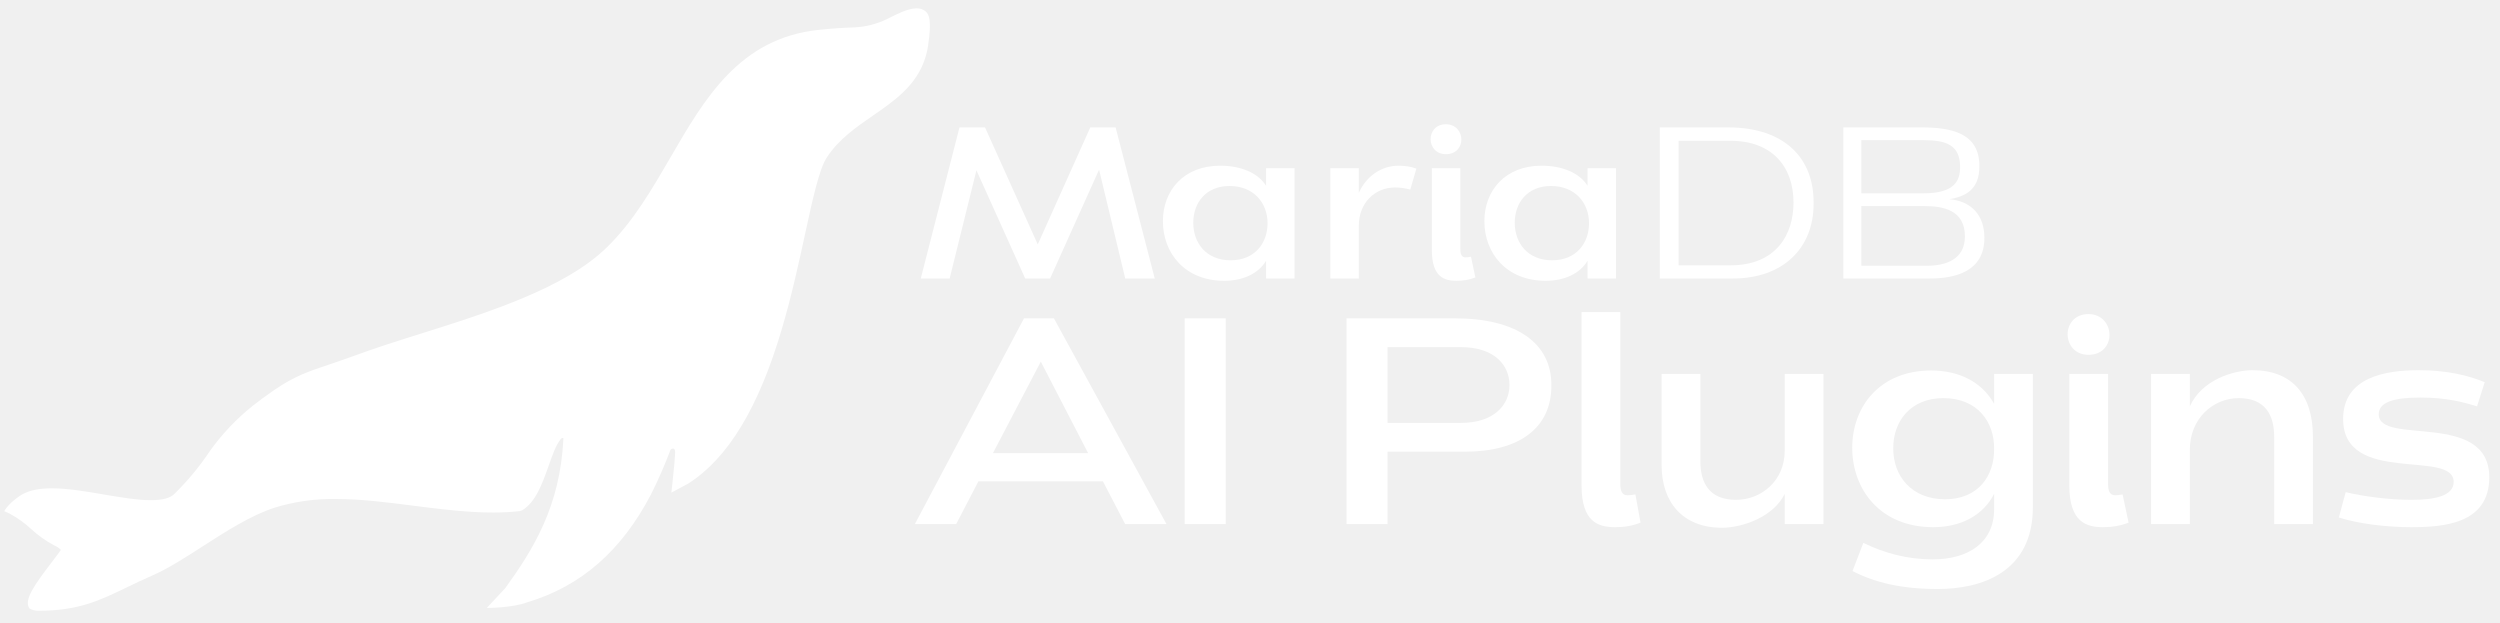
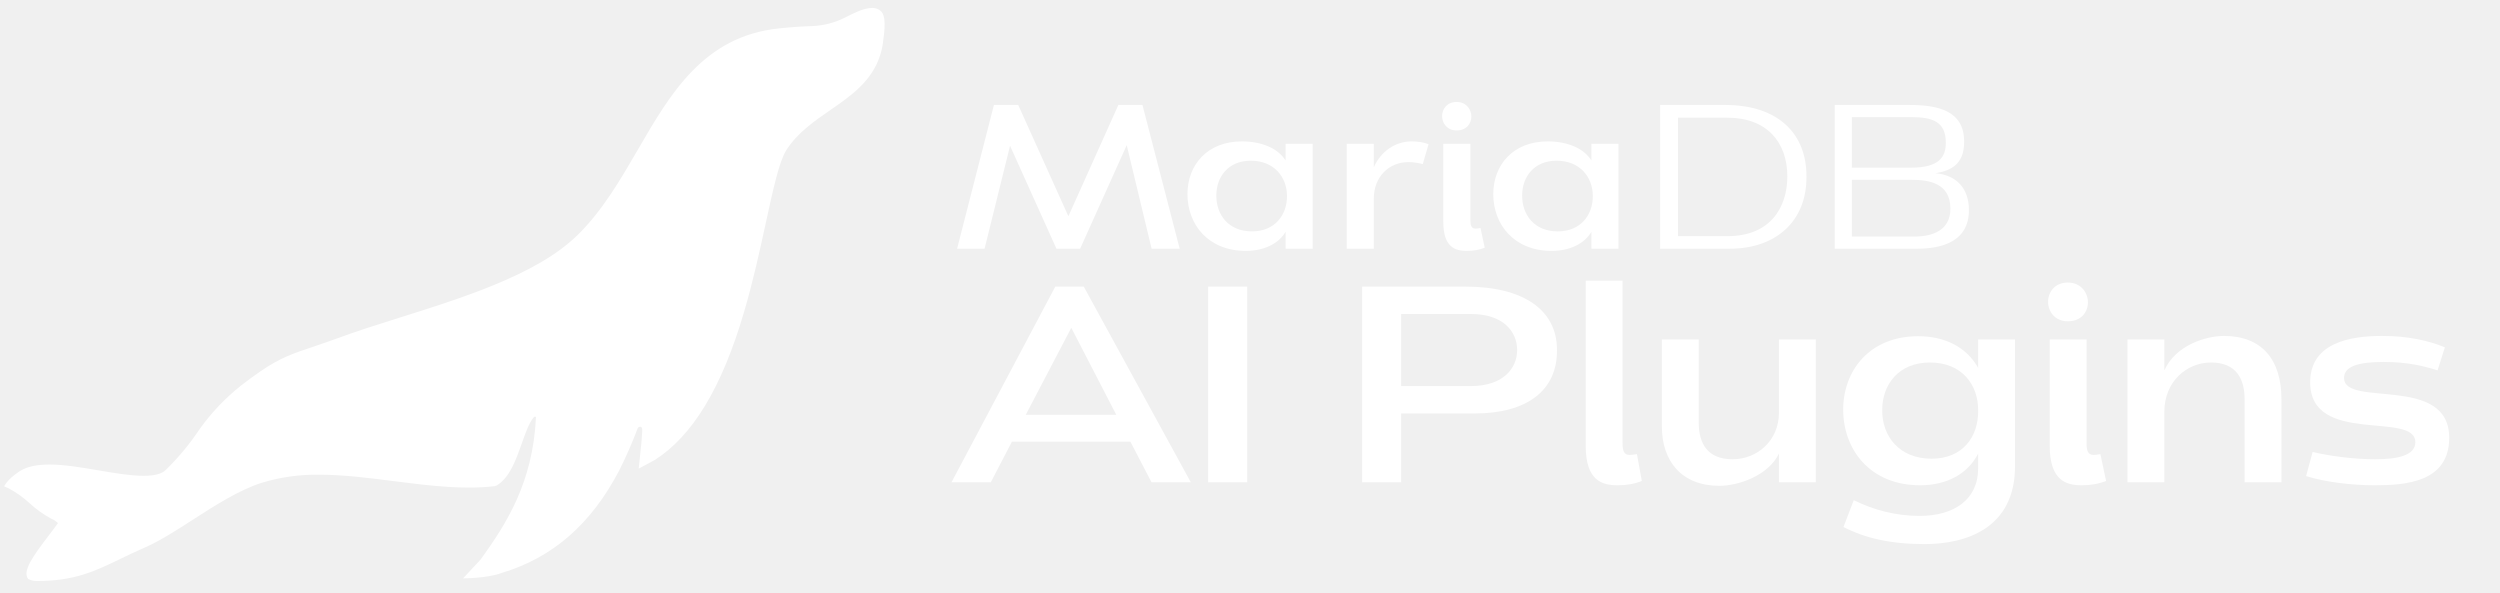
- <svg xmlns="http://www.w3.org/2000/svg" width="100%" height="100%" viewBox="0 0 293 73" version="1.1" xml:space="preserve" style="fill-rule:evenodd;clip-rule:evenodd;stroke-linejoin:round;stroke-miterlimit:2;">
+ <svg xmlns="http://www.w3.org/2000/svg" width="100%" height="100%" viewBox="0 0 308 73" version="1.1" xml:space="preserve" style="fill-rule:evenodd;clip-rule:evenodd;stroke-linejoin:round;stroke-miterlimit:2;">
  <g id="AI-Plugins-Logo" transform="matrix(1,0,0,1,-40,-31)">
-     <g transform="matrix(0.490579,0,0,0.490579,136.0741,8.195834)">
+     <g transform="matrix(0.490579,0,0,0.490579,146.0741,6.195834)">
      <path d="M64.634,76.919L52.084,104.869L39.484,76.919L33.384,76.919L24.134,113.019L31.034,113.019L37.434,87.169L49.084,113.019L55.034,113.019L66.734,87.019L72.984,113.019L80.034,113.019L70.684,76.919L64.634,76.919Z" style="fill:white;fill-rule:nonzero;" />
      <path d="M95.634,86.069C86.984,86.069 81.984,91.969 81.984,99.319C81.984,106.969 87.234,113.569 96.634,113.569C101.134,113.569 104.834,111.819 106.634,108.769L106.634,113.019L113.434,113.019L113.434,86.669L106.634,86.669L106.634,90.869C104.684,87.769 100.584,86.069 95.634,86.069ZM97.884,90.919C103.784,90.919 106.984,95.069 106.984,99.819C106.984,104.619 103.884,108.669 98.184,108.669C92.284,108.669 89.234,104.519 89.234,99.669C89.234,95.019 92.184,90.919 97.884,90.919Z" style="fill:white;fill-rule:nonzero;" />
      <path d="M128.784,100.419C128.784,94.969 132.584,91.269 137.484,91.269C138.634,91.269 139.934,91.469 141.084,91.769L142.534,86.769C141.234,86.269 139.684,86.069 138.284,86.069C134.234,86.069 130.584,88.519 128.784,92.569L128.784,86.669L121.984,86.669L121.984,113.019L128.784,113.019L128.784,100.419Z" style="fill:white;fill-rule:nonzero;" />
      <path d="M149.584,83.319C152.084,83.319 153.284,81.569 153.284,79.819C153.284,78.019 151.984,76.169 149.584,76.169C147.134,76.169 145.934,77.969 145.934,79.719C145.934,81.519 147.184,83.319 149.584,83.319ZM146.234,106.269C146.234,112.719 149.284,113.569 152.134,113.569C153.784,113.569 155.234,113.319 156.634,112.769L155.584,107.819C154.934,107.919 154.734,107.969 154.284,107.969C153.284,107.969 153.034,107.119 153.034,105.919L153.034,86.669L146.234,86.669L146.234,106.269Z" style="fill:white;fill-rule:nonzero;" />
      <path d="M172.434,86.069C163.784,86.069 158.784,91.969 158.784,99.319C158.784,106.969 164.034,113.569 173.434,113.569C177.934,113.569 181.634,111.819 183.434,108.769L183.434,113.019L190.234,113.019L190.234,86.669L183.434,86.669L183.434,90.869C181.484,87.769 177.384,86.069 172.434,86.069ZM174.684,90.919C180.584,90.919 183.784,95.069 183.784,99.819C183.784,104.619 180.684,108.669 174.984,108.669C169.084,108.669 166.034,104.519 166.034,99.669C166.034,95.019 168.984,90.919 174.684,90.919Z" style="fill:white;fill-rule:nonzero;" />
      <path d="M200.684,113.019L218.184,113.019C229.984,113.019 237.534,105.869 237.434,94.969C237.534,84.469 230.684,76.919 216.984,76.919L200.684,76.919L200.684,113.019ZM217.584,80.119C227.434,80.119 232.634,86.219 232.634,94.869C232.634,102.519 228.484,109.869 217.584,109.869L205.184,109.869L205.184,80.119L217.584,80.119Z" style="fill:white;fill-rule:nonzero;" />
      <path d="M278.234,103.269C278.234,97.869 275.084,94.519 269.834,94.069C273.534,93.469 277.034,91.919 277.034,86.269C277.134,78.269 270.334,76.919 263.184,76.919L244.534,76.919L244.534,113.019L265.234,113.019C271.184,113.019 278.284,111.369 278.234,103.269ZM273.584,102.969C273.584,108.519 268.934,109.969 264.534,109.969L248.834,109.969L248.834,95.719L263.884,95.719C268.234,95.719 273.584,96.569 273.584,102.969ZM248.834,92.669L248.834,79.969L263.684,79.969C269.234,79.969 272.434,81.169 272.434,86.419C272.434,89.919 270.834,92.669 263.684,92.669L248.834,92.669Z" style="fill:white;fill-rule:nonzero;" />
    </g>
-     <g transform="matrix(0.667823,0,0,0.667823,131.7411,16.94204)">
+     <g transform="matrix(0.667823,0,0,0.667823,141.7411,14.94204)">
      <path d="M47.584,76.919L42.334,76.919L23.184,113.019L30.434,113.019L34.334,105.519L56.184,105.519L60.084,113.019L67.334,113.019L47.584,76.919ZM45.284,84.519L53.584,100.569L36.884,100.569L45.284,84.519Z" style="fill:white;fill-rule:nonzero;" />
      <rect x="70.534" y="76.919" width="7.2" height="36.1" style="fill:white;fill-rule:nonzero;" />
      <path d="M119.734,100.319C129.284,100.319 134.934,96.119 134.884,88.669C134.934,81.219 128.684,76.919 117.984,76.919L98.934,76.919L98.934,113.019L106.134,113.019L106.134,100.319L119.734,100.319ZM106.134,95.269L106.134,81.969L118.984,81.969C124.984,81.969 127.534,85.219 127.534,88.619C127.534,92.019 124.934,95.269 118.984,95.269L106.134,95.269Z" style="fill:white;fill-rule:nonzero;" />
      <path d="M140.184,106.269C140.184,112.719 143.184,113.569 146.084,113.569C147.734,113.569 149.184,113.319 150.534,112.769L149.634,107.819C148.984,107.919 148.684,107.969 148.234,107.969C147.234,107.969 146.984,107.119 146.984,105.919L146.984,75.819L140.184,75.819L140.184,106.269Z" style="fill:white;fill-rule:nonzero;" />
      <path d="M175.834,100.169C175.834,105.369 171.784,108.769 167.284,108.769C162.584,108.769 161.034,105.769 161.034,102.019L161.034,86.669L154.234,86.669L154.234,102.719C154.234,109.119 157.884,113.669 164.834,113.669C168.384,113.669 173.884,111.769 175.834,107.719L175.834,113.019L182.634,113.019L182.634,86.669L175.834,86.669L175.834,100.169Z" style="fill:white;fill-rule:nonzero;" />
      <path d="M201.534,86.069C192.534,86.069 187.684,92.419 187.684,99.619C187.684,106.919 192.584,113.569 201.884,113.569C206.784,113.569 210.684,111.469 212.584,107.719L212.584,110.419C212.584,116.219 208.134,119.219 201.784,119.219C197.384,119.219 193.284,118.119 189.634,116.319L187.734,121.269C191.734,123.319 196.384,124.419 202.734,124.419C210.234,124.419 219.434,121.569 219.384,109.969L219.384,86.669L212.584,86.669L212.584,91.919C210.384,87.969 206.284,86.069 201.534,86.069ZM203.684,90.919C209.634,90.919 212.634,95.069 212.584,99.819C212.634,104.619 209.734,108.669 203.984,108.669C198.034,108.669 194.834,104.519 194.884,99.669C194.884,95.019 197.884,90.919 203.684,90.919Z" style="fill:white;fill-rule:nonzero;" />
      <path d="M229.134,83.319C231.634,83.319 232.834,81.569 232.834,79.819C232.834,78.019 231.534,76.169 229.134,76.169C226.684,76.169 225.484,77.969 225.484,79.719C225.484,81.519 226.734,83.319 229.134,83.319ZM225.784,106.269C225.784,112.719 228.834,113.569 231.684,113.569C233.334,113.569 234.784,113.319 236.184,112.769L235.134,107.819C234.484,107.919 234.284,107.969 233.834,107.969C232.834,107.969 232.584,107.119 232.584,105.919L232.584,86.669L225.784,86.669L225.784,106.269Z" style="fill:white;fill-rule:nonzero;" />
      <path d="M246.934,99.969C246.934,94.519 250.984,90.919 255.534,90.919C260.134,90.919 261.734,93.869 261.734,97.669L261.734,113.019L268.534,113.019L268.534,97.669C268.534,90.419 264.934,86.019 257.934,86.019C254.684,86.019 249.034,87.669 246.934,92.369L246.934,86.669L240.134,86.669L240.134,113.019L246.934,113.019L246.934,99.969Z" style="fill:white;fill-rule:nonzero;" />
      <path d="M273.084,111.869C276.484,112.969 281.484,113.569 285.734,113.569C291.384,113.569 299.484,113.019 299.484,104.819C299.484,93.019 280.084,99.319 280.084,93.769C280.084,91.619 282.734,90.819 287.384,90.819C291.934,90.819 294.934,91.619 297.334,92.369L298.684,88.119C295.634,86.869 291.884,86.019 287.084,86.019C281.334,86.019 273.834,87.219 273.834,94.569C273.834,106.319 293.234,99.819 293.234,105.619C293.234,108.119 289.834,108.769 285.834,108.769C281.834,108.769 277.384,108.169 274.284,107.419L273.084,111.869Z" style="fill:white;fill-rule:nonzero;" />
    </g>
    <g transform="matrix(0.360924,0,0,0.360924,40.49997,30.77155)">
      <path d="M299.2,4.34C298.382,3.661 297.343,3.305 296.28,3.34C293.38,3.34 289.63,5.34 287.62,6.34C287.27,6.53 287,6.67 286.81,6.75C283.436,8.411 279.756,9.357 276,9.53C272.14,9.65 268.81,9.88 264.5,10.33C238.82,13 227.43,32.6 216.42,51.6C210.42,61.92 204.24,72.6 195.75,80.88C193.994,82.583 192.127,84.166 190.16,85.62C181.38,92.16 170.35,96.79 161.73,100.09C153.47,103.24 144.45,106.09 135.73,108.83C127.73,111.34 120.22,113.72 113.29,116.29C110.16,117.45 107.5,118.29 105.16,119.12C98.85,121.22 94.29,122.74 87.65,127.29C85.06,129.06 82.46,130.98 80.65,132.43C75.384,136.644 70.724,141.564 66.8,147.05C63.435,152.111 59.547,156.803 55.2,161.05C53.8,162.42 51.31,163.05 47.58,163.05C43.21,163.05 37.91,162.15 32.3,161.2C26.53,160.2 20.55,159.2 15.43,159.2C11.26,159.2 8.08,159.87 5.69,161.26C5.69,161.26 1.69,163.6 -0,166.62L1.66,167.37C4.23,168.755 6.616,170.458 8.76,172.44C10.982,174.498 13.459,176.263 16.13,177.69C16.983,178.03 17.757,178.544 18.4,179.2C17.7,180.2 16.67,181.55 15.6,182.96C9.68,190.7 6.23,195.59 8.21,198.25C9.132,198.74 10.166,198.985 11.21,198.96C24.11,198.96 31.03,195.6 39.8,191.36C42.34,190.13 44.96,188.86 47.96,187.56C53.08,185.34 58.6,181.8 64.44,178.04C72.18,173.04 80.18,167.93 87.93,165.44C94.315,163.494 100.966,162.56 107.64,162.67C115.87,162.67 124.47,163.77 132.79,164.84C139,165.63 145.42,166.45 151.72,166.84C154.17,166.99 156.44,167.06 158.64,167.06C161.59,167.072 164.538,166.915 167.47,166.59L168.17,166.35C172.59,163.63 174.66,157.8 176.67,152.17C177.96,148.54 179.04,145.28 180.72,143.17C180.826,143.068 180.939,142.974 181.06,142.89C181.226,142.797 181.437,142.835 181.56,142.98C181.683,143.125 181.56,143.03 181.56,143.13C180.5,165.19 171.66,179.18 162.68,191.62L156.68,198.05C156.68,198.05 165.07,198.05 169.84,196.21C187.26,191 200.42,179.52 209.99,161.21C212.349,156.511 214.459,151.691 216.31,146.77C216.47,146.36 217.99,145.6 217.84,147.72C217.84,148.35 217.75,149.04 217.7,149.72C217.7,150.15 217.64,150.59 217.62,151.03C217.37,154.03 216.62,160.6 216.62,160.6L222,157.72C235,149.5 245,132.98 252.56,107.25C255.72,96.53 258.03,85.88 260.07,76.49C262.51,65.26 264.62,55.56 267.07,51.81C270.85,45.92 276.62,41.94 282.2,38.08L284.48,36.5C291.48,31.57 298.48,25.88 300.02,15.28L300.02,15.04C301.22,7.29 300.27,5.27 299.2,4.34Z" style="fill:white;fill-rule:nonzero;" />
    </g>
  </g>
</svg>
